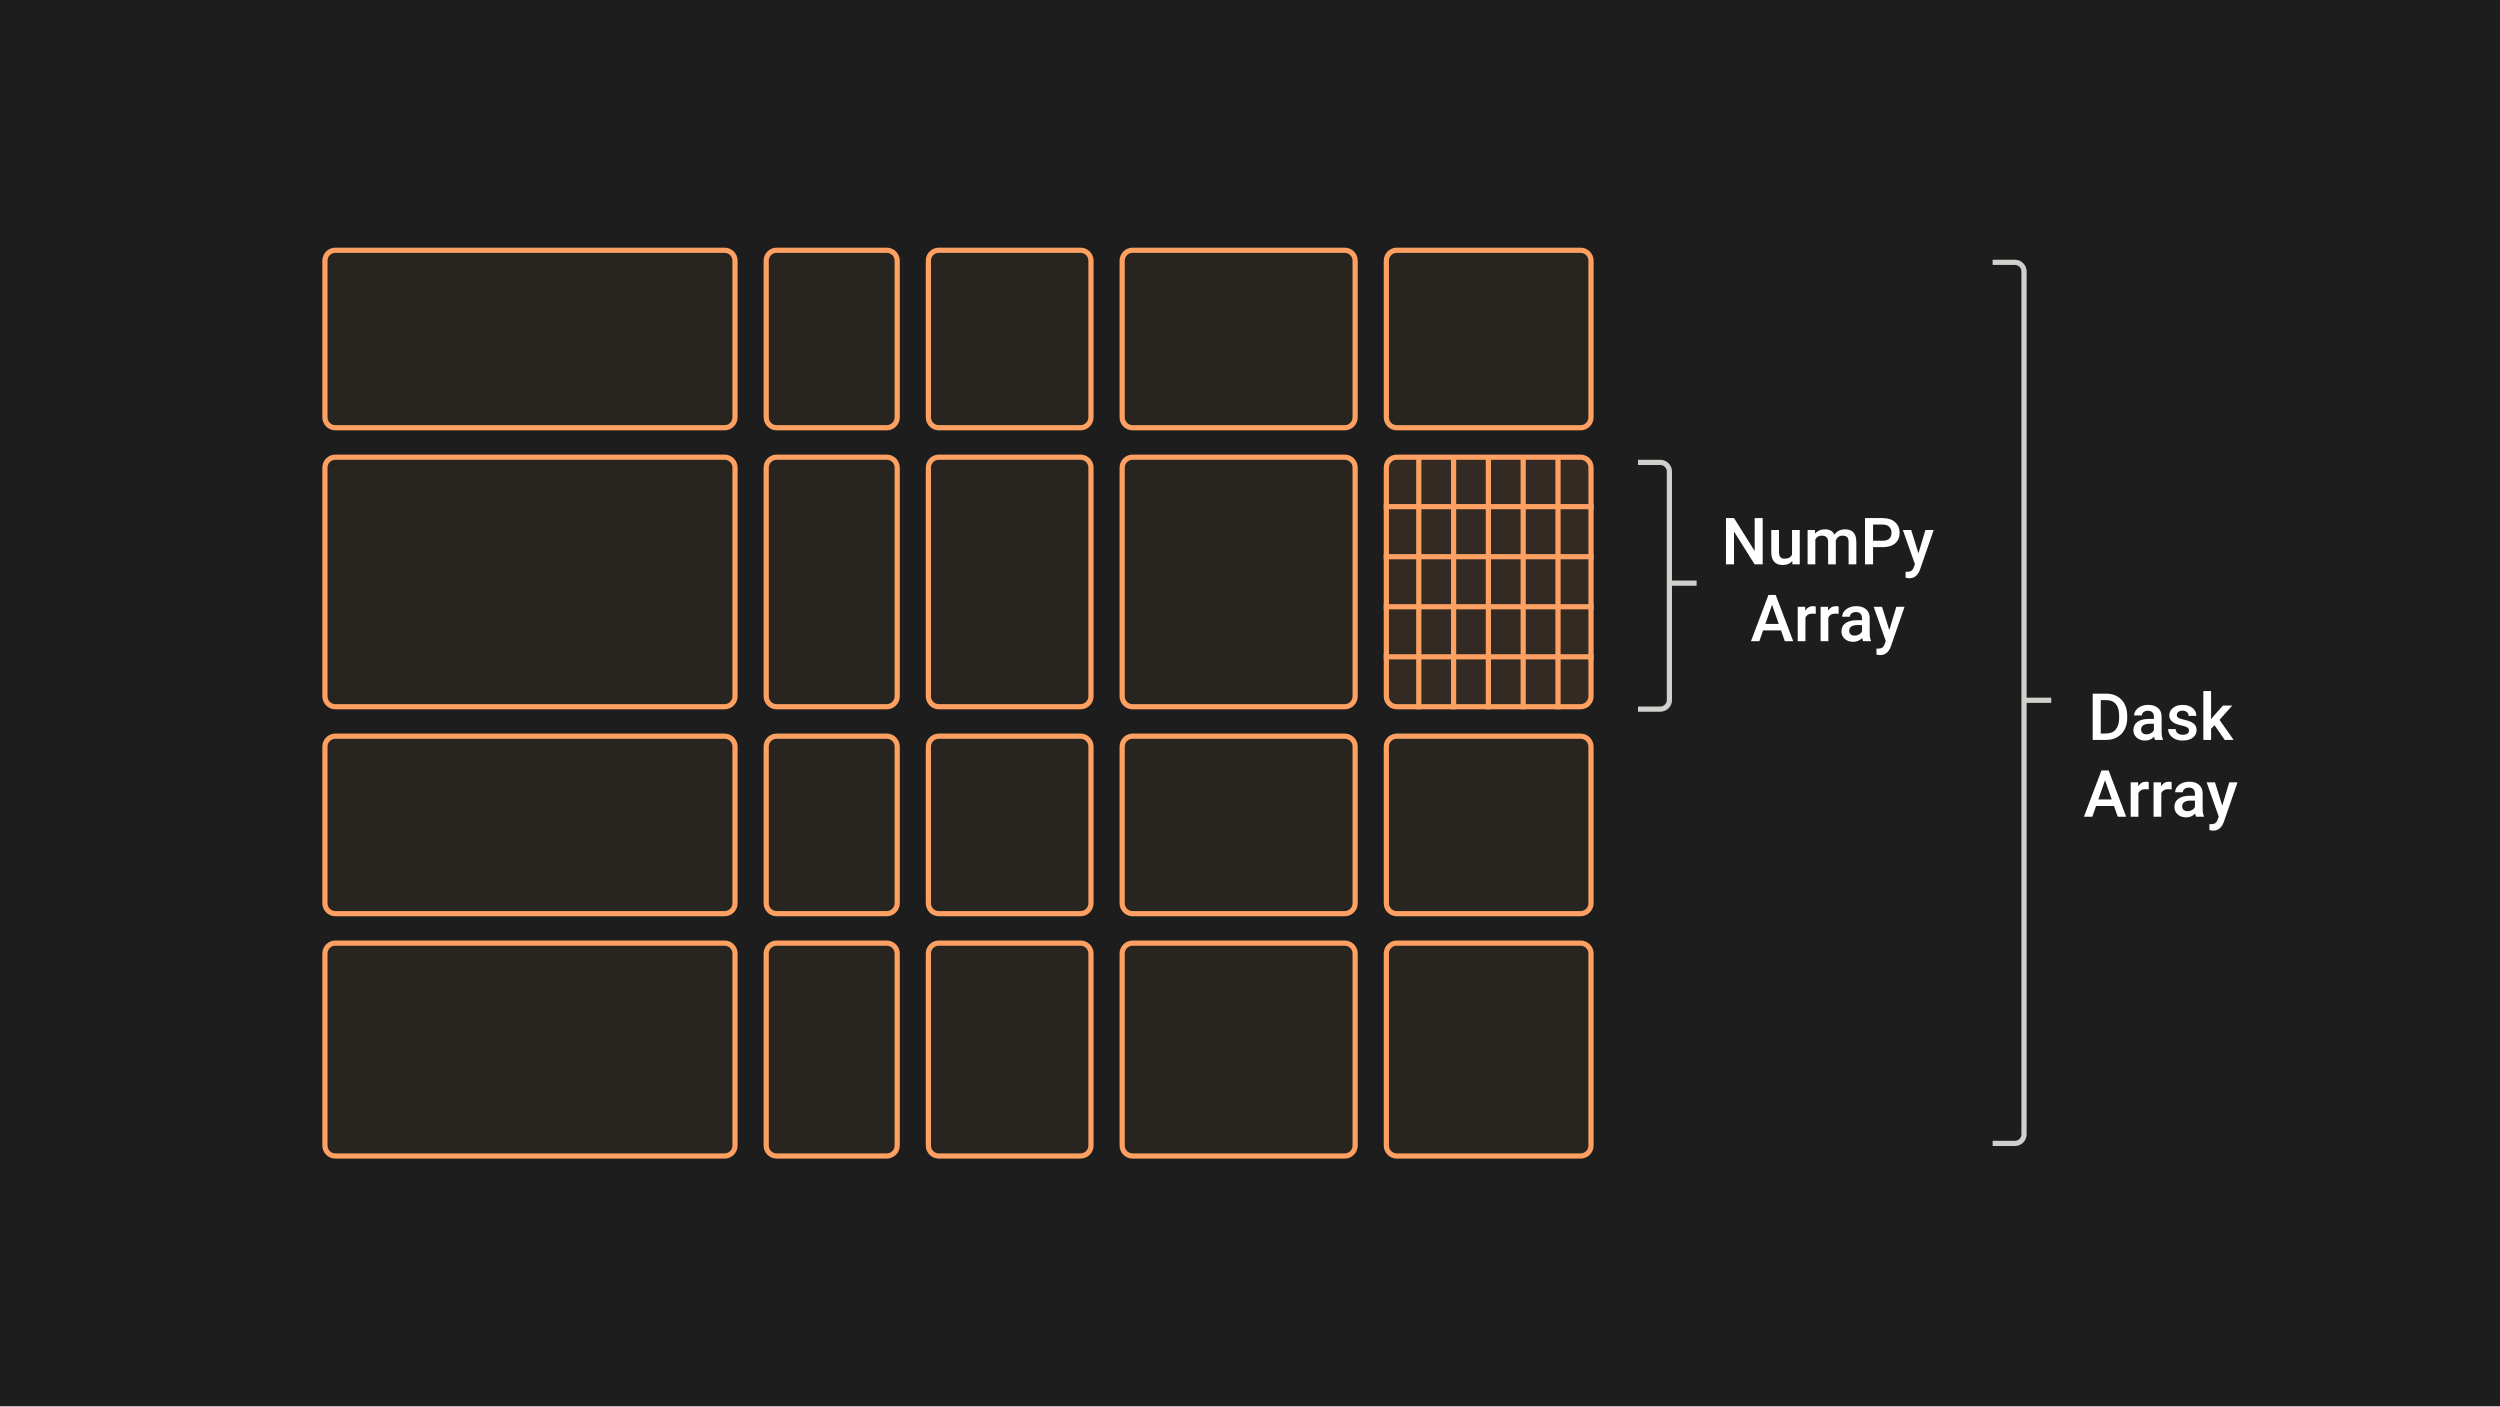
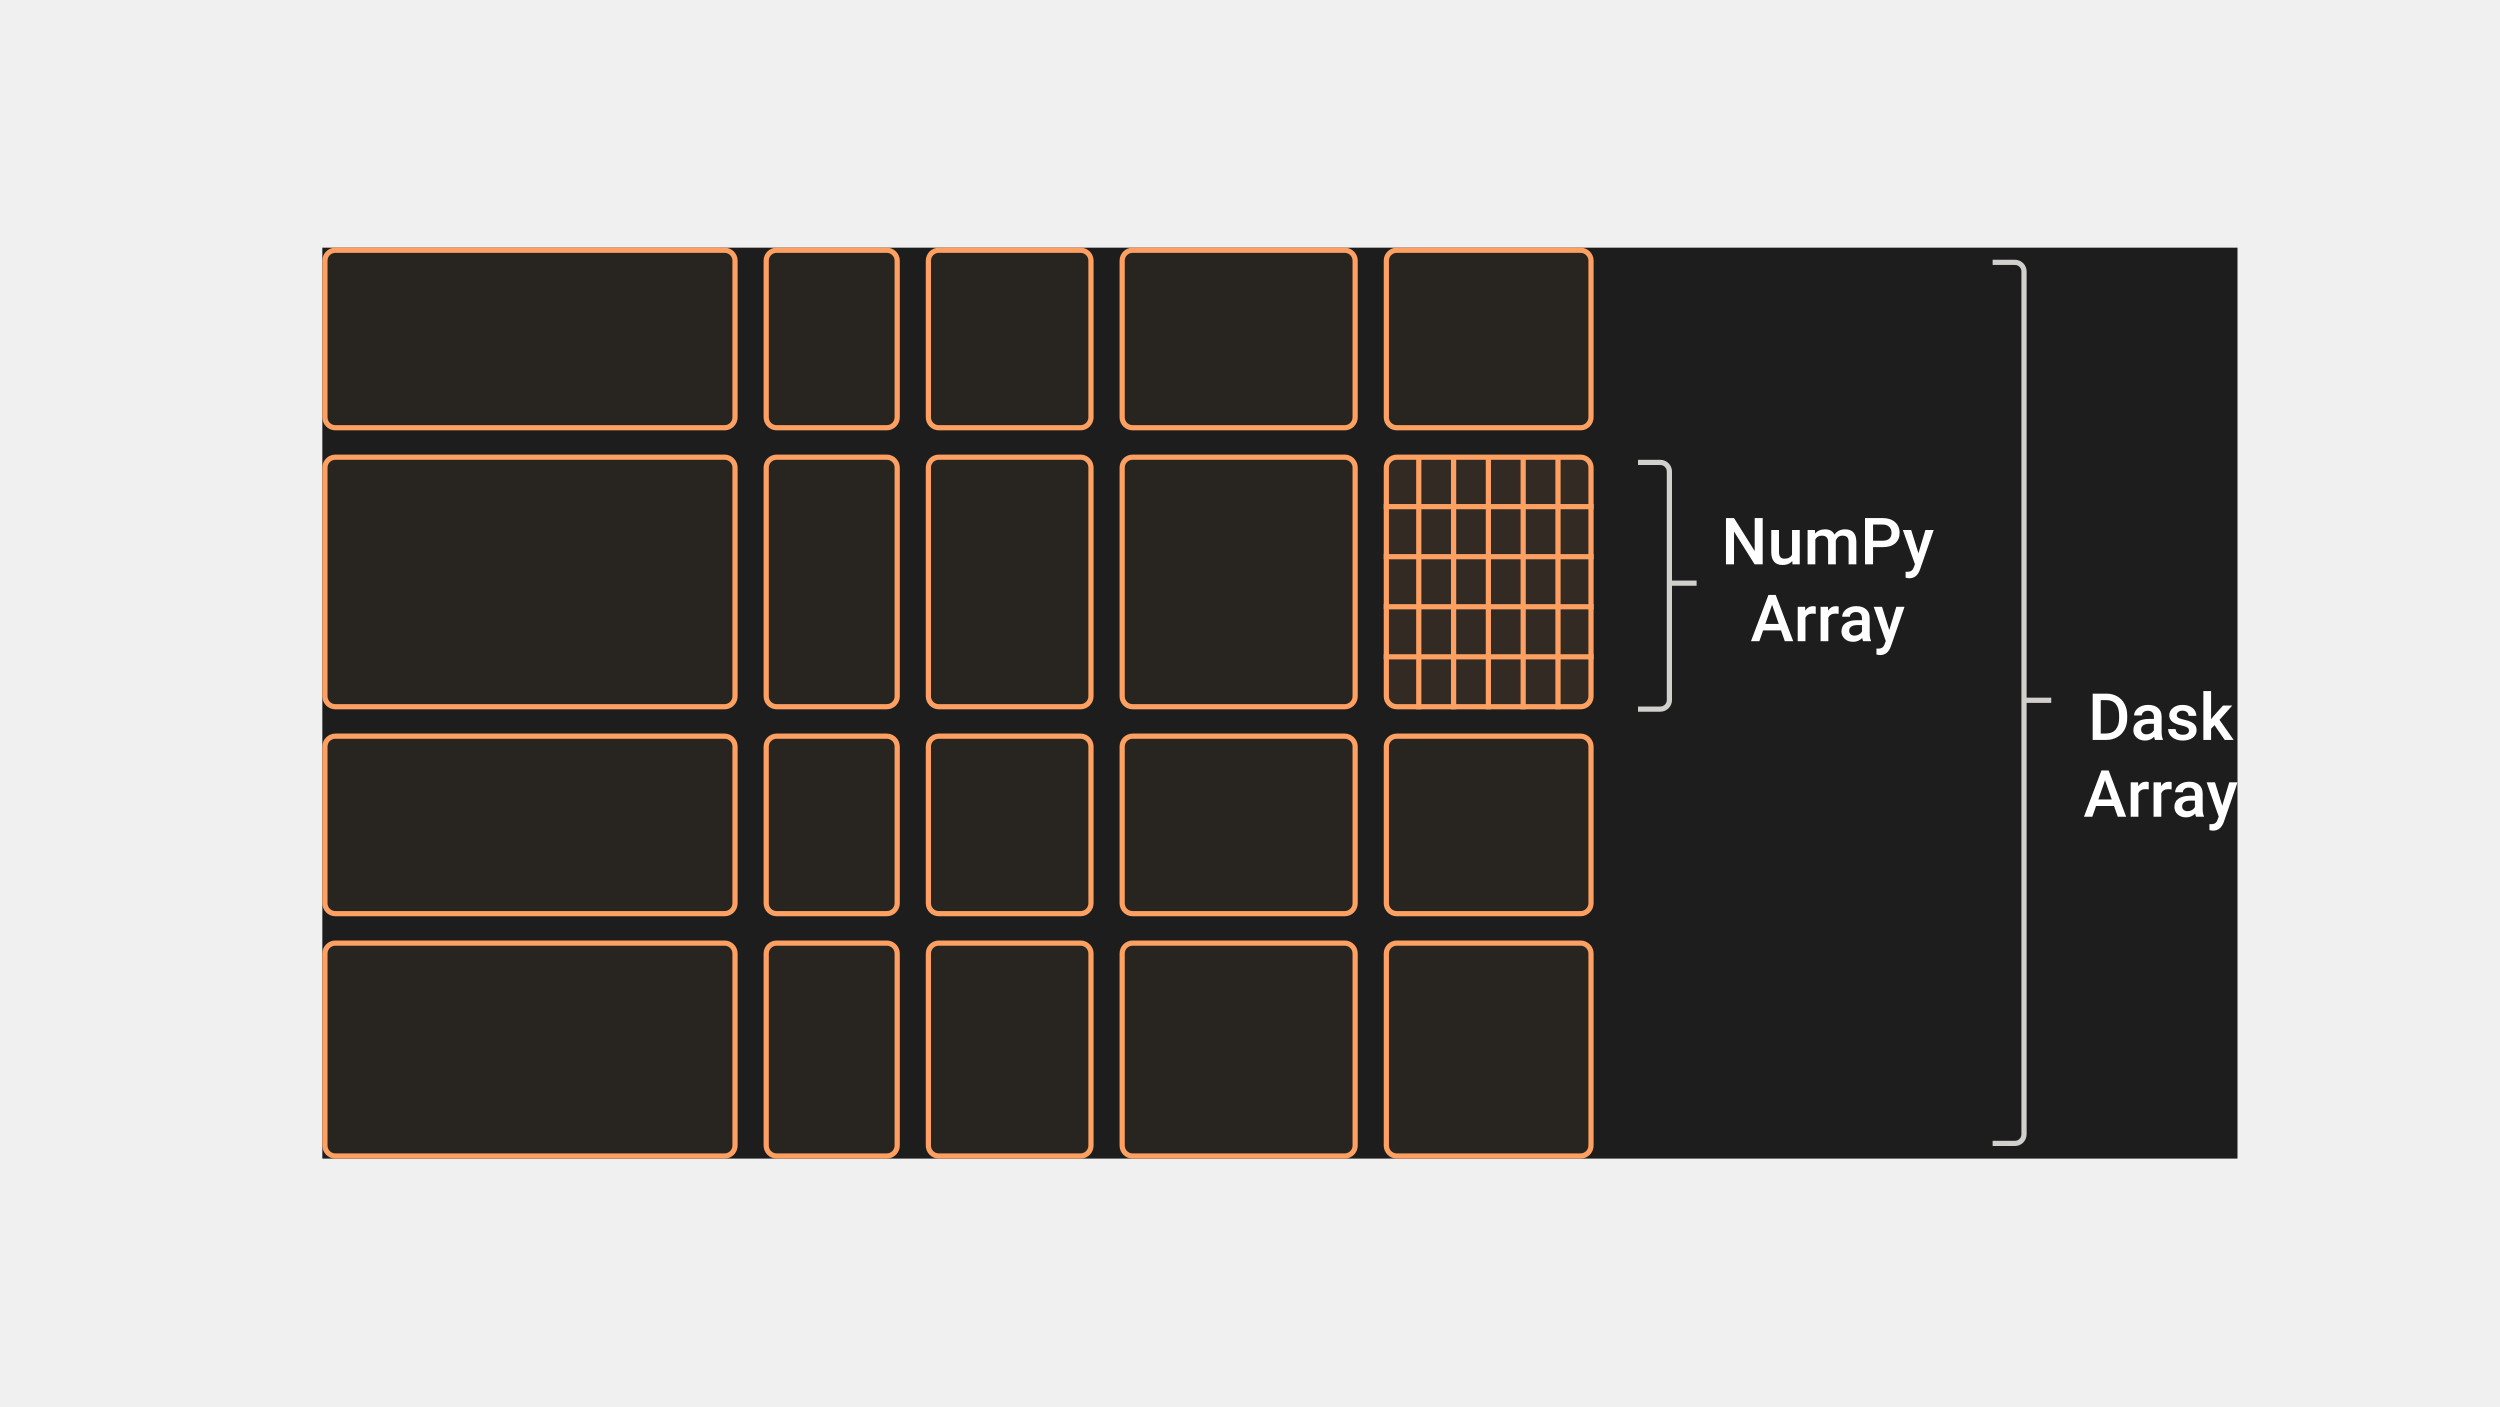
- <svg xmlns="http://www.w3.org/2000/svg" width="1920" height="1080" viewBox="0 0 1920 1080" fill="none">
-   <rect width="1920" height="1080" fill="#1D1D1D" />
-   <rect x="249.547" y="192.194" width="314.95" height="136.308" rx="8" fill="#FDA061" fill-opacity="0.05" stroke="#FDA061" stroke-width="4" />
-   <rect x="588.445" y="192.194" width="100.601" height="136.308" rx="8" fill="#FDA061" fill-opacity="0.05" stroke="#FDA061" stroke-width="4" />
-   <rect x="712.995" y="192.194" width="124.878" height="136.308" rx="8" fill="#FDA061" fill-opacity="0.05" stroke="#FDA061" stroke-width="4" />
-   <rect x="861.823" y="192.194" width="178.935" height="136.308" rx="8" fill="#FDA061" fill-opacity="0.05" stroke="#FDA061" stroke-width="4" />
-   <rect x="1064.71" y="192.194" width="157.184" height="136.308" rx="8" fill="#FDA061" fill-opacity="0.05" stroke="#FDA061" stroke-width="4" />
-   <rect x="249.547" y="565.379" width="314.95" height="136.308" rx="8" fill="#FDA061" fill-opacity="0.05" stroke="#FDA061" stroke-width="4" />
-   <rect x="588.445" y="565.379" width="100.601" height="136.308" rx="8" fill="#FDA061" fill-opacity="0.05" stroke="#FDA061" stroke-width="4" />
-   <rect x="712.995" y="565.379" width="124.878" height="136.308" rx="8" fill="#FDA061" fill-opacity="0.05" stroke="#FDA061" stroke-width="4" />
-   <rect x="861.823" y="565.379" width="178.935" height="136.308" rx="8" fill="#FDA061" fill-opacity="0.05" stroke="#FDA061" stroke-width="4" />
-   <rect x="1064.71" y="565.379" width="157.184" height="136.308" rx="8" fill="#FDA061" fill-opacity="0.05" stroke="#FDA061" stroke-width="4" />
-   <rect x="249.547" y="351.121" width="314.95" height="191.639" rx="8" fill="#FDA061" fill-opacity="0.05" stroke="#FDA061" stroke-width="4" />
-   <rect x="588.445" y="351.121" width="100.601" height="191.639" rx="8" fill="#FDA061" fill-opacity="0.05" stroke="#FDA061" stroke-width="4" />
-   <rect x="712.995" y="351.121" width="124.878" height="191.639" rx="8" fill="#FDA061" fill-opacity="0.05" stroke="#FDA061" stroke-width="4" />
-   <rect x="861.823" y="351.121" width="178.935" height="191.639" rx="8" fill="#FDA061" fill-opacity="0.05" stroke="#FDA061" stroke-width="4" />
-   <rect x="1064.71" y="351.121" width="157.184" height="191.639" rx="8" fill="#FDA061" fill-opacity="0.1" stroke="#FDA061" stroke-width="4" />
-   <rect x="249.547" y="724.306" width="314.95" height="163.499" rx="8" fill="#FDA061" fill-opacity="0.05" stroke="#FDA061" stroke-width="4" />
-   <rect x="588.445" y="724.306" width="100.601" height="163.499" rx="8" fill="#FDA061" fill-opacity="0.05" stroke="#FDA061" stroke-width="4" />
-   <rect x="712.995" y="724.306" width="124.878" height="163.499" rx="8" fill="#FDA061" fill-opacity="0.05" stroke="#FDA061" stroke-width="4" />
-   <rect x="861.823" y="724.306" width="178.935" height="163.499" rx="8" fill="#FDA061" fill-opacity="0.05" stroke="#FDA061" stroke-width="4" />
-   <rect x="1064.71" y="724.306" width="157.184" height="163.499" rx="8" fill="#FDA061" fill-opacity="0.05" stroke="#FDA061" stroke-width="4" />
-   <line x1="1089.63" y1="351.866" x2="1089.63" y2="544.76" stroke="#FDA061" stroke-width="4" />
-   <line x1="1116.36" y1="351.866" x2="1116.36" y2="544.76" stroke="#FDA061" stroke-width="4" />
-   <line x1="1143.08" y1="351.866" x2="1143.08" y2="544.76" stroke="#FDA061" stroke-width="4" />
-   <line x1="1169.81" y1="351.866" x2="1169.81" y2="544.76" stroke="#FDA061" stroke-width="4" />
-   <line x1="1196.54" y1="351.866" x2="1196.54" y2="544.76" stroke="#FDA061" stroke-width="4" />
-   <line x1="1223.89" y1="389.101" x2="1062.71" y2="389.101" stroke="#FDA061" stroke-width="4" />
-   <line x1="1223.89" y1="427.545" x2="1062.71" y2="427.545" stroke="#FDA061" stroke-width="4" />
-   <line x1="1223.89" y1="465.988" x2="1062.71" y2="465.988" stroke="#FDA061" stroke-width="4" />
-   <line x1="1223.89" y1="504.431" x2="1062.71" y2="504.431" stroke="#FDA061" stroke-width="4" />
-   <path d="M1353.74 433.431H1347.56L1331.72 408.212V433.431H1325.54V397.884H1331.72L1347.61 423.202V397.884H1353.74V433.431ZM1376.47 430.843C1374.73 432.894 1372.26 433.92 1369.05 433.92C1366.18 433.92 1364.01 433.081 1362.53 431.405C1361.07 429.728 1360.33 427.303 1360.33 424.13V407.015H1366.27V424.056C1366.27 427.409 1367.66 429.086 1370.44 429.086C1373.32 429.086 1375.27 428.052 1376.28 425.985V407.015H1382.21V433.431H1376.62L1376.47 430.843ZM1393.83 407.015L1394 409.774C1395.86 407.609 1398.39 406.527 1401.62 406.527C1405.15 406.527 1407.57 407.878 1408.87 410.58C1410.79 407.878 1413.49 406.527 1416.97 406.527C1419.89 406.527 1422.05 407.333 1423.47 408.944C1424.9 410.555 1425.63 412.932 1425.67 416.073V433.431H1419.73V416.244C1419.73 414.567 1419.37 413.339 1418.63 412.557C1417.9 411.776 1416.69 411.385 1415 411.385C1413.65 411.385 1412.54 411.752 1411.68 412.484C1410.83 413.2 1410.24 414.144 1409.89 415.316L1409.92 433.431H1403.99V416.048C1403.9 412.94 1402.32 411.385 1399.22 411.385C1396.85 411.385 1395.16 412.354 1394.17 414.291V433.431H1388.24V407.015H1393.83ZM1438.51 420.223V433.431H1432.33V397.884H1445.93C1449.9 397.884 1453.05 398.918 1455.38 400.985C1457.72 403.052 1458.89 405.786 1458.89 409.188C1458.89 412.671 1457.75 415.381 1455.45 417.318C1453.17 419.255 1449.97 420.223 1445.86 420.223H1438.51ZM1438.51 415.267H1445.93C1448.13 415.267 1449.8 414.755 1450.96 413.729C1452.11 412.687 1452.69 411.19 1452.69 409.237C1452.69 407.316 1452.11 405.786 1450.93 404.647C1449.76 403.491 1448.15 402.897 1446.1 402.865H1438.51V415.267ZM1473.37 424.935L1478.74 407.015H1485.06L1474.57 437.435C1472.96 441.879 1470.22 444.1 1466.36 444.1C1465.5 444.1 1464.55 443.954 1463.51 443.661V439.071L1464.63 439.144C1466.13 439.144 1467.25 438.867 1468 438.314C1468.76 437.777 1469.37 436.866 1469.81 435.58L1470.66 433.309L1461.38 407.015H1467.78L1473.37 424.935ZM1367.83 484.155H1354.06L1351.18 492.431H1344.76L1358.18 456.884H1363.73L1377.18 492.431H1370.73L1367.83 484.155ZM1355.79 479.174H1366.09L1360.94 464.428L1355.79 479.174ZM1394.49 471.435C1393.71 471.305 1392.9 471.24 1392.07 471.24C1389.35 471.24 1387.52 472.282 1386.58 474.365V492.431H1380.65V466.015H1386.31L1386.46 468.969C1387.89 466.674 1389.87 465.527 1392.41 465.527C1393.26 465.527 1393.96 465.641 1394.51 465.869L1394.49 471.435ZM1412.07 471.435C1411.29 471.305 1410.48 471.24 1409.65 471.24C1406.93 471.24 1405.1 472.282 1404.16 474.365V492.431H1398.22V466.015H1403.89L1404.03 468.969C1405.47 466.674 1407.45 465.527 1409.99 465.527C1410.84 465.527 1411.54 465.641 1412.09 465.869L1412.07 471.435ZM1430.87 492.431C1430.6 491.927 1430.38 491.105 1430.18 489.965C1428.29 491.935 1425.98 492.92 1423.25 492.92C1420.6 492.92 1418.43 492.163 1416.75 490.649C1415.08 489.135 1414.24 487.264 1414.24 485.034C1414.24 482.218 1415.28 480.061 1417.36 478.564C1419.46 477.05 1422.46 476.294 1426.35 476.294H1429.99V474.56C1429.99 473.193 1429.6 472.102 1428.84 471.289C1428.07 470.459 1426.91 470.044 1425.35 470.044C1424 470.044 1422.89 470.385 1422.03 471.069C1421.16 471.736 1420.73 472.591 1420.73 473.632H1414.8C1414.8 472.184 1415.28 470.833 1416.24 469.58C1417.2 468.31 1418.5 467.317 1420.15 466.601C1421.81 465.885 1423.66 465.527 1425.69 465.527C1428.78 465.527 1431.25 466.308 1433.09 467.871C1434.93 469.417 1435.87 471.598 1435.92 474.414V486.328C1435.92 488.704 1436.25 490.6 1436.92 492.016V492.431H1430.87ZM1424.35 488.159C1425.52 488.159 1426.62 487.874 1427.64 487.304C1428.68 486.735 1429.47 485.97 1429.99 485.009V480.029H1426.79C1424.59 480.029 1422.94 480.411 1421.83 481.176C1420.73 481.941 1420.17 483.024 1420.17 484.423C1420.17 485.563 1420.55 486.474 1421.3 487.158C1422.06 487.825 1423.08 488.159 1424.35 488.159ZM1450.98 483.935L1456.35 466.015H1462.68L1452.18 496.435C1450.57 500.879 1447.83 503.1 1443.98 503.1C1443.11 503.1 1442.16 502.954 1441.12 502.661V498.071L1442.24 498.144C1443.74 498.144 1444.86 497.867 1445.61 497.314C1446.38 496.777 1446.98 495.866 1447.42 494.58L1448.27 492.309L1439 466.015H1445.39L1450.98 483.935Z" fill="white" />
-   <path d="M1607.19 568.26V532.713H1617.69C1620.83 532.713 1623.61 533.413 1626.04 534.813C1628.48 536.212 1630.37 538.198 1631.7 540.77C1633.04 543.341 1633.7 546.287 1633.7 549.608V551.39C1633.7 554.759 1633.03 557.721 1631.68 560.277C1630.34 562.832 1628.43 564.801 1625.94 566.185C1623.47 567.568 1620.63 568.26 1617.42 568.26H1607.19ZM1613.37 537.694V563.328H1617.4C1620.64 563.328 1623.12 562.319 1624.84 560.301C1626.58 558.267 1627.47 555.353 1627.5 551.561V549.583C1627.5 545.726 1626.67 542.78 1624.99 540.745C1623.31 538.711 1620.88 537.694 1617.69 537.694H1613.37ZM1655.07 568.26C1654.81 567.755 1654.58 566.934 1654.38 565.794C1652.5 567.764 1650.18 568.748 1647.45 568.748C1644.8 568.748 1642.63 567.991 1640.96 566.478C1639.28 564.964 1638.44 563.092 1638.44 560.863C1638.44 558.047 1639.48 555.89 1641.57 554.393C1643.67 552.879 1646.66 552.122 1650.55 552.122H1654.19V550.389C1654.19 549.022 1653.81 547.931 1653.04 547.117C1652.28 546.287 1651.11 545.872 1649.55 545.872C1648.2 545.872 1647.09 546.214 1646.23 546.898C1645.37 547.565 1644.94 548.42 1644.94 549.461H1639C1639 548.013 1639.48 546.662 1640.44 545.408C1641.4 544.139 1642.71 543.146 1644.35 542.43C1646.01 541.714 1647.86 541.356 1649.89 541.356C1652.98 541.356 1655.45 542.137 1657.29 543.699C1659.13 545.246 1660.07 547.427 1660.12 550.242V562.156C1660.12 564.533 1660.45 566.429 1661.12 567.845V568.26H1655.07ZM1648.55 563.988C1649.72 563.988 1650.82 563.703 1651.84 563.133C1652.89 562.563 1653.67 561.798 1654.19 560.838V555.858H1650.99C1648.79 555.858 1647.14 556.24 1646.03 557.005C1644.93 557.77 1644.37 558.852 1644.37 560.252C1644.37 561.392 1644.75 562.303 1645.5 562.987C1646.26 563.654 1647.28 563.988 1648.55 563.988ZM1681.14 561.082C1681.14 560.024 1680.7 559.219 1679.82 558.665C1678.96 558.112 1677.52 557.624 1675.5 557.2C1673.48 556.777 1671.8 556.24 1670.45 555.589C1667.49 554.157 1666 552.082 1666 549.364C1666 547.085 1666.96 545.181 1668.89 543.651C1670.81 542.121 1673.25 541.356 1676.21 541.356C1679.37 541.356 1681.91 542.137 1683.85 543.699C1685.8 545.262 1686.78 547.288 1686.78 549.779H1680.85C1680.85 548.639 1680.43 547.695 1679.58 546.947C1678.73 546.182 1677.61 545.799 1676.21 545.799C1674.91 545.799 1673.84 546.1 1673.01 546.702C1672.2 547.305 1671.79 548.11 1671.79 549.119C1671.79 550.031 1672.17 550.739 1672.94 551.243C1673.7 551.748 1675.25 552.261 1677.58 552.781C1679.9 553.286 1681.73 553.896 1683.05 554.613C1684.38 555.312 1685.36 556.159 1686 557.152C1686.65 558.144 1686.98 559.349 1686.98 560.765C1686.98 563.141 1685.99 565.07 1684.02 566.551C1682.05 568.016 1679.47 568.748 1676.28 568.748C1674.12 568.748 1672.19 568.358 1670.5 567.576C1668.8 566.795 1667.49 565.721 1666.54 564.354C1665.6 562.987 1665.13 561.514 1665.13 559.935H1670.89C1670.97 561.335 1671.5 562.417 1672.47 563.182C1673.45 563.931 1674.74 564.305 1676.36 564.305C1677.92 564.305 1679.11 564.012 1679.92 563.426C1680.73 562.824 1681.14 562.043 1681.14 561.082ZM1700.75 556.932L1698.11 559.642V568.26H1692.18V530.76H1698.11V552.391L1699.96 550.072L1707.26 541.844H1714.39L1704.58 552.855L1715.44 568.26H1708.58L1700.75 556.932ZM1623.55 618.984H1609.78L1606.9 627.26H1600.48L1613.9 591.713H1619.45L1632.9 627.26H1626.45L1623.55 618.984ZM1611.51 614.003H1621.82L1616.66 599.257L1611.51 614.003ZM1650.21 606.264C1649.43 606.134 1648.62 606.069 1647.79 606.069C1645.07 606.069 1643.24 607.11 1642.3 609.194V627.26H1636.37V600.844H1642.03L1642.18 603.798C1643.61 601.503 1645.59 600.356 1648.13 600.356C1648.98 600.356 1649.68 600.47 1650.23 600.698L1650.21 606.264ZM1667.79 606.264C1667.01 606.134 1666.2 606.069 1665.37 606.069C1662.65 606.069 1660.82 607.11 1659.88 609.194V627.26H1653.94V600.844H1659.61L1659.75 603.798C1661.19 601.503 1663.17 600.356 1665.71 600.356C1666.56 600.356 1667.26 600.47 1667.81 600.698L1667.79 606.264ZM1686.59 627.26C1686.33 626.755 1686.1 625.934 1685.9 624.794C1684.01 626.764 1681.7 627.748 1678.97 627.748C1676.32 627.748 1674.15 626.991 1672.47 625.478C1670.8 623.964 1669.96 622.092 1669.96 619.863C1669.96 617.047 1671 614.89 1673.08 613.393C1675.18 611.879 1678.18 611.122 1682.07 611.122H1685.71V609.389C1685.71 608.022 1685.32 606.931 1684.56 606.117C1683.79 605.287 1682.63 604.872 1681.07 604.872C1679.72 604.872 1678.61 605.214 1677.75 605.898C1676.89 606.565 1676.45 607.42 1676.45 608.461H1670.52C1670.52 607.013 1671 605.662 1671.96 604.408C1672.92 603.139 1674.22 602.146 1675.87 601.43C1677.53 600.714 1679.38 600.356 1681.41 600.356C1684.5 600.356 1686.97 601.137 1688.81 602.699C1690.65 604.246 1691.59 606.427 1691.64 609.242V621.156C1691.64 623.533 1691.97 625.429 1692.64 626.845V627.26H1686.59ZM1680.07 622.988C1681.24 622.988 1682.34 622.703 1683.36 622.133C1684.4 621.563 1685.19 620.798 1685.71 619.838V614.858H1682.51C1680.31 614.858 1678.66 615.24 1677.55 616.005C1676.45 616.77 1675.89 617.852 1675.89 619.252C1675.89 620.392 1676.27 621.303 1677.02 621.987C1677.78 622.654 1678.8 622.988 1680.07 622.988ZM1706.7 618.764L1712.07 600.844H1718.4L1707.9 631.264C1706.29 635.707 1703.55 637.929 1699.7 637.929C1698.83 637.929 1697.88 637.782 1696.84 637.49V632.9L1697.96 632.973C1699.46 632.973 1700.58 632.696 1701.33 632.143C1702.1 631.606 1702.7 630.694 1703.14 629.408L1703.99 627.138L1694.72 600.844H1701.11L1706.7 618.764Z" fill="white" />
-   <path d="M1530.34 201.473H1547.45C1551.31 201.473 1554.45 204.607 1554.45 208.473V871.139C1554.45 875.005 1551.31 878.139 1547.45 878.139H1530.34" stroke="#D2D0CC" stroke-width="4" />
-   <line x1="1554.45" y1="537.806" x2="1575.34" y2="537.806" stroke="#D2D0CC" stroke-width="4" />
-   <path d="M1258 355.132H1275.1C1278.97 355.132 1282.1 358.266 1282.1 362.132V537.599C1282.1 541.465 1278.97 544.599 1275.1 544.599H1258" stroke="#D2D0CC" stroke-width="4" />
-   <line x1="1282.1" y1="447.866" x2="1303" y2="447.866" stroke="#D2D0CC" stroke-width="4" />
+ <svg xmlns="http://www.w3.org/2000/svg" width="1920" height="1080" viewBox="0 0 1920 1080" fill="none" version="1.1" id="svg1913">
+   <defs id="defs1917">
+     <clipPath clipPathUnits="userSpaceOnUse" id="clipPath2334">
+       <rect style="fill:#0000ff;fill-rule:evenodd" id="rect2336" width="1620.997" height="878.53" x="164.619" y="122.625" />
+     </clipPath>
+   </defs>
+   <rect width="1920" height="1080" fill="#1d1d1d" id="rect1841" x="0" y="0" clip-path="url(#clipPath2334)" transform="matrix(0.9073754,0,0,0.7963426,98.1754,92.54273)" />
+   <rect x="1064.71" y="351.121" width="157.184" height="191.639" rx="8" fill="#fda061" fill-opacity="0.1" stroke="#fda061" stroke-width="4" id="rect1871" />
+   <line x1="1089.63" y1="351.866" x2="1089.63" y2="544.76" stroke="#fda061" stroke-width="4" id="line1883" />
+   <line x1="1116.36" y1="351.866" x2="1116.36" y2="544.76" stroke="#fda061" stroke-width="4" id="line1885" />
+   <line x1="1143.08" y1="351.866" x2="1143.08" y2="544.76" stroke="#fda061" stroke-width="4" id="line1887" />
+   <line x1="1169.81" y1="351.866" x2="1169.81" y2="544.76" stroke="#fda061" stroke-width="4" id="line1889" />
+   <line x1="1196.54" y1="351.866" x2="1196.54" y2="544.76" stroke="#fda061" stroke-width="4" id="line1891" />
+   <line x1="1223.89" y1="389.101" x2="1062.71" y2="389.101" stroke="#fda061" stroke-width="4" id="line1893" />
+   <line x1="1223.89" y1="504.431" x2="1062.71" y2="504.431" stroke="#fda061" stroke-width="4" id="line1899" />
+   <path d="m 1353.74,433.431 h -6.18 l -15.84,-25.219 v 25.219 h -6.18 v -35.547 h 6.18 l 15.89,25.318 v -25.318 h 6.13 z m 22.73,-2.588 c -1.74,2.051 -4.21,3.077 -7.42,3.077 -2.87,0 -5.04,-0.839 -6.52,-2.515 -1.46,-1.677 -2.2,-4.102 -2.2,-7.275 v -17.115 h 5.94 v 17.041 c 0,3.353 1.39,5.03 4.17,5.03 2.88,0 4.83,-1.034 5.84,-3.101 v -18.97 h 5.93 v 26.416 h -5.59 z m 17.36,-23.828 0.17,2.759 c 1.86,-2.165 4.39,-3.247 7.62,-3.247 3.53,0 5.95,1.351 7.25,4.053 1.92,-2.702 4.62,-4.053 8.1,-4.053 2.92,0 5.08,0.806 6.5,2.417 1.43,1.611 2.16,3.988 2.2,7.129 v 17.358 h -5.94 v -17.187 c 0,-1.677 -0.36,-2.905 -1.1,-3.687 -0.73,-0.781 -1.94,-1.172 -3.63,-1.172 -1.35,0 -2.46,0.367 -3.32,1.099 -0.85,0.716 -1.44,1.66 -1.79,2.832 l 0.03,18.115 h -5.93 v -17.383 c -0.09,-3.108 -1.67,-4.663 -4.77,-4.663 -2.37,0 -4.06,0.969 -5.05,2.906 v 19.14 h -5.93 v -26.416 z m 44.68,13.208 v 13.208 h -6.18 v -35.547 h 13.6 c 3.97,0 7.12,1.034 9.45,3.101 2.34,2.067 3.51,4.801 3.51,8.203 0,3.483 -1.14,6.193 -3.44,8.13 -2.28,1.937 -5.48,2.905 -9.59,2.905 z m 0,-4.956 h 7.42 c 2.2,0 3.87,-0.512 5.03,-1.538 1.15,-1.042 1.73,-2.539 1.73,-4.492 0,-1.921 -0.58,-3.451 -1.76,-4.59 -1.17,-1.156 -2.78,-1.75 -4.83,-1.782 h -7.59 z m 34.86,9.668 5.37,-17.92 h 6.32 l -10.49,30.42 c -1.61,4.444 -4.35,6.665 -8.21,6.665 -0.86,0 -1.81,-0.146 -2.85,-0.439 v -4.59 l 1.12,0.073 c 1.5,0 2.62,-0.277 3.37,-0.83 0.76,-0.537 1.37,-1.448 1.81,-2.734 l 0.85,-2.271 -9.28,-26.294 h 6.4 z m -105.54,59.22 h -13.77 l -2.88,8.276 h -6.42 l 13.42,-35.547 h 5.55 l 13.45,35.547 h -6.45 z m -12.04,-4.981 h 10.3 l -5.15,-14.746 z m 38.7,-7.739 c -0.78,-0.13 -1.59,-0.195 -2.42,-0.195 -2.72,0 -4.55,1.042 -5.49,3.125 v 18.066 h -5.93 v -26.416 h 5.66 l 0.15,2.954 c 1.43,-2.295 3.41,-3.442 5.95,-3.442 0.85,0 1.55,0.114 2.1,0.342 z m 17.58,0 c -0.78,-0.13 -1.59,-0.195 -2.42,-0.195 -2.72,0 -4.55,1.042 -5.49,3.125 v 18.066 h -5.94 v -26.416 h 5.67 l 0.14,2.954 c 1.44,-2.295 3.42,-3.442 5.96,-3.442 0.85,0 1.55,0.114 2.1,0.342 z m 18.8,20.996 c -0.27,-0.504 -0.49,-1.326 -0.69,-2.466 -1.89,1.97 -4.2,2.955 -6.93,2.955 -2.65,0 -4.82,-0.757 -6.5,-2.271 -1.67,-1.514 -2.51,-3.385 -2.51,-5.615 0,-2.816 1.04,-4.973 3.12,-6.47 2.1,-1.514 5.1,-2.27 8.99,-2.27 h 3.64 v -1.734 c 0,-1.367 -0.39,-2.458 -1.15,-3.271 -0.77,-0.83 -1.93,-1.245 -3.49,-1.245 -1.35,0 -2.46,0.341 -3.32,1.025 -0.87,0.667 -1.3,1.522 -1.3,2.563 h -5.93 c 0,-1.448 0.48,-2.799 1.44,-4.052 0.96,-1.27 2.26,-2.263 3.91,-2.979 1.66,-0.716 3.51,-1.074 5.54,-1.074 3.09,0 5.56,0.781 7.4,2.344 1.84,1.546 2.78,3.727 2.83,6.543 v 11.914 c 0,2.376 0.33,4.272 1,5.688 v 0.415 z m -6.52,-4.272 c 1.17,0 2.27,-0.285 3.29,-0.855 1.04,-0.569 1.83,-1.334 2.35,-2.295 v -4.98 h -3.2 c -2.2,0 -3.85,0.382 -4.96,1.147 -1.1,0.765 -1.66,1.848 -1.66,3.247 0,1.14 0.38,2.051 1.13,2.735 0.76,0.667 1.78,1.001 3.05,1.001 z m 26.63,-4.224 5.37,-17.92 h 6.33 l -10.5,30.42 c -1.61,4.444 -4.35,6.665 -8.2,6.665 -0.87,0 -1.82,-0.146 -2.86,-0.439 v -4.59 l 1.12,0.073 c 1.5,0 2.62,-0.277 3.37,-0.83 0.77,-0.537 1.37,-1.448 1.81,-2.734 l 0.85,-2.271 -9.27,-26.294 h 6.39 z" fill="#ffffff" id="path1901" />
+   <g id="g2102">
+     <rect x="249.547" y="192.194" width="314.95" height="136.308" rx="8" fill="#fda061" fill-opacity="0.05" stroke="#fda061" stroke-width="4" id="rect1843" />
+     <rect x="588.445" y="192.194" width="100.601" height="136.308" rx="8" fill="#fda061" fill-opacity="0.05" stroke="#fda061" stroke-width="4" id="rect1845" />
+     <rect x="712.995" y="192.194" width="124.878" height="136.308" rx="8" fill="#fda061" fill-opacity="0.05" stroke="#fda061" stroke-width="4" id="rect1847" />
+     <rect x="861.823" y="192.194" width="178.935" height="136.308" rx="8" fill="#fda061" fill-opacity="0.05" stroke="#fda061" stroke-width="4" id="rect1849" />
+     <rect x="1064.71" y="192.194" width="157.184" height="136.308" rx="8" fill="#fda061" fill-opacity="0.05" stroke="#fda061" stroke-width="4" id="rect1851" />
+     <rect x="249.547" y="565.379" width="314.95" height="136.308" rx="8" fill="#fda061" fill-opacity="0.05" stroke="#fda061" stroke-width="4" id="rect1853" />
+     <rect x="588.445" y="565.379" width="100.601" height="136.308" rx="8" fill="#fda061" fill-opacity="0.05" stroke="#fda061" stroke-width="4" id="rect1855" />
+     <rect x="712.995" y="565.379" width="124.878" height="136.308" rx="8" fill="#fda061" fill-opacity="0.05" stroke="#fda061" stroke-width="4" id="rect1857" />
+     <rect x="861.823" y="565.379" width="178.935" height="136.308" rx="8" fill="#fda061" fill-opacity="0.05" stroke="#fda061" stroke-width="4" id="rect1859" />
+     <rect x="1064.71" y="565.379" width="157.184" height="136.308" rx="8" fill="#fda061" fill-opacity="0.05" stroke="#fda061" stroke-width="4" id="rect1861" />
+     <rect x="249.547" y="351.121" width="314.95" height="191.639" rx="8" fill="#fda061" fill-opacity="0.05" stroke="#fda061" stroke-width="4" id="rect1863" />
+     <rect x="588.445" y="351.121" width="100.601" height="191.639" rx="8" fill="#fda061" fill-opacity="0.05" stroke="#fda061" stroke-width="4" id="rect1865" />
+     <rect x="712.995" y="351.121" width="124.878" height="191.639" rx="8" fill="#fda061" fill-opacity="0.05" stroke="#fda061" stroke-width="4" id="rect1867" />
+     <rect x="861.823" y="351.121" width="178.935" height="191.639" rx="8" fill="#fda061" fill-opacity="0.05" stroke="#fda061" stroke-width="4" id="rect1869" />
+     <rect x="249.547" y="724.306" width="314.95" height="163.499" rx="8" fill="#fda061" fill-opacity="0.05" stroke="#fda061" stroke-width="4" id="rect1873" />
+     <rect x="588.445" y="724.306" width="100.601" height="163.499" rx="8" fill="#fda061" fill-opacity="0.05" stroke="#fda061" stroke-width="4" id="rect1875" />
+     <rect x="712.995" y="724.306" width="124.878" height="163.499" rx="8" fill="#fda061" fill-opacity="0.05" stroke="#fda061" stroke-width="4" id="rect1877" />
+     <rect x="861.823" y="724.306" width="178.935" height="163.499" rx="8" fill="#fda061" fill-opacity="0.05" stroke="#fda061" stroke-width="4" id="rect1879" />
+     <rect x="1064.71" y="724.306" width="157.184" height="163.499" rx="8" fill="#fda061" fill-opacity="0.05" stroke="#fda061" stroke-width="4" id="rect1881" />
+     <line x1="1223.89" y1="427.545" x2="1062.71" y2="427.545" stroke="#fda061" stroke-width="4" id="line1895" />
+     <line x1="1223.89" y1="465.988" x2="1062.71" y2="465.988" stroke="#fda061" stroke-width="4" id="line1897" />
+     <path d="m 1607.19,568.26 v -35.547 h 10.5 c 3.14,0 5.92,0.7 8.35,2.1 2.44,1.399 4.33,3.385 5.66,5.957 1.34,2.571 2,5.517 2,8.838 v 1.782 c 0,3.369 -0.67,6.331 -2.02,8.887 -1.34,2.555 -3.25,4.524 -5.74,5.908 -2.47,1.383 -5.31,2.075 -8.52,2.075 z m 6.18,-30.566 v 25.634 h 4.03 c 3.24,0 5.72,-1.009 7.44,-3.027 1.74,-2.034 2.63,-4.948 2.66,-8.74 v -1.978 c 0,-3.857 -0.83,-6.803 -2.51,-8.838 -1.68,-2.034 -4.11,-3.051 -7.3,-3.051 z m 41.7,30.566 c -0.26,-0.505 -0.49,-1.326 -0.69,-2.466 -1.88,1.97 -4.2,2.954 -6.93,2.954 -2.65,0 -4.82,-0.757 -6.49,-2.27 -1.68,-1.514 -2.52,-3.386 -2.52,-5.615 0,-2.816 1.04,-4.973 3.13,-6.47 2.1,-1.514 5.09,-2.271 8.98,-2.271 h 3.64 v -1.733 c 0,-1.367 -0.38,-2.458 -1.15,-3.272 -0.76,-0.83 -1.93,-1.245 -3.49,-1.245 -1.35,0 -2.46,0.342 -3.32,1.026 -0.86,0.667 -1.29,1.522 -1.29,2.563 H 1639 c 0,-1.448 0.48,-2.799 1.44,-4.053 0.96,-1.269 2.27,-2.262 3.91,-2.978 1.66,-0.716 3.51,-1.074 5.54,-1.074 3.09,0 5.56,0.781 7.4,2.343 1.84,1.547 2.78,3.728 2.83,6.543 v 11.914 c 0,2.377 0.33,4.273 1,5.689 v 0.415 z m -6.52,-4.272 c 1.17,0 2.27,-0.285 3.29,-0.855 1.05,-0.57 1.83,-1.335 2.35,-2.295 v -4.98 h -3.2 c -2.2,0 -3.85,0.382 -4.96,1.147 -1.1,0.765 -1.66,1.847 -1.66,3.247 0,1.14 0.38,2.051 1.13,2.735 0.76,0.667 1.78,1.001 3.05,1.001 z m 32.59,-2.906 c 0,-1.058 -0.44,-1.863 -1.32,-2.417 -0.86,-0.553 -2.3,-1.041 -4.32,-1.465 -2.02,-0.423 -3.7,-0.96 -5.05,-1.611 -2.96,-1.432 -4.45,-3.507 -4.45,-6.225 0,-2.279 0.96,-4.183 2.89,-5.713 1.92,-1.53 4.36,-2.295 7.32,-2.295 3.16,0 5.7,0.781 7.64,2.343 1.95,1.563 2.93,3.589 2.93,6.08 h -5.93 c 0,-1.14 -0.42,-2.084 -1.27,-2.832 -0.85,-0.765 -1.97,-1.148 -3.37,-1.148 -1.3,0 -2.37,0.301 -3.2,0.903 -0.81,0.603 -1.22,1.408 -1.22,2.417 0,0.912 0.38,1.62 1.15,2.124 0.76,0.505 2.31,1.018 4.64,1.538 2.32,0.505 4.15,1.115 5.47,1.832 1.33,0.699 2.31,1.546 2.95,2.539 0.65,0.992 0.98,2.197 0.98,3.613 0,2.376 -0.99,4.305 -2.96,5.786 -1.97,1.465 -4.55,2.197 -7.74,2.197 -2.16,0 -4.09,-0.39 -5.78,-1.172 -1.7,-0.781 -3.01,-1.855 -3.96,-3.222 -0.94,-1.367 -1.41,-2.84 -1.41,-4.419 h 5.76 c 0.08,1.4 0.61,2.482 1.58,3.247 0.98,0.749 2.27,1.123 3.89,1.123 1.56,0 2.75,-0.293 3.56,-0.879 0.81,-0.602 1.22,-1.383 1.22,-2.344 z m 19.61,-4.15 -2.64,2.71 v 8.618 h -5.93 v -37.5 h 5.93 v 21.631 l 1.85,-2.319 7.3,-8.228 h 7.13 l -9.81,11.011 10.86,15.405 h -6.86 z m -77.2,62.052 h -13.77 l -2.88,8.276 h -6.42 l 13.42,-35.547 h 5.55 l 13.45,35.547 h -6.45 z m -12.04,-4.981 h 10.31 l -5.16,-14.746 z m 38.7,-7.739 c -0.78,-0.13 -1.59,-0.195 -2.42,-0.195 -2.72,0 -4.55,1.041 -5.49,3.125 v 18.066 h -5.93 v -26.416 h 5.66 l 0.15,2.954 c 1.43,-2.295 3.41,-3.442 5.95,-3.442 0.85,0 1.55,0.114 2.1,0.342 z m 17.58,0 c -0.78,-0.13 -1.59,-0.195 -2.42,-0.195 -2.72,0 -4.55,1.041 -5.49,3.125 v 18.066 h -5.94 v -26.416 h 5.67 l 0.14,2.954 c 1.44,-2.295 3.42,-3.442 5.96,-3.442 0.85,0 1.55,0.114 2.1,0.342 z m 18.8,20.996 c -0.26,-0.505 -0.49,-1.326 -0.69,-2.466 -1.89,1.97 -4.2,2.954 -6.93,2.954 -2.65,0 -4.82,-0.757 -6.5,-2.27 -1.67,-1.514 -2.51,-3.386 -2.51,-5.615 0,-2.816 1.04,-4.973 3.12,-6.47 2.1,-1.514 5.1,-2.271 8.99,-2.271 h 3.64 v -1.733 c 0,-1.367 -0.39,-2.458 -1.15,-3.272 -0.77,-0.83 -1.93,-1.245 -3.49,-1.245 -1.35,0 -2.46,0.342 -3.32,1.026 -0.86,0.667 -1.3,1.522 -1.3,2.563 h -5.93 c 0,-1.448 0.48,-2.799 1.44,-4.053 0.96,-1.269 2.26,-2.262 3.91,-2.978 1.66,-0.716 3.51,-1.074 5.54,-1.074 3.09,0 5.56,0.781 7.4,2.343 1.84,1.547 2.78,3.728 2.83,6.543 v 11.914 c 0,2.377 0.33,4.273 1,5.689 v 0.415 z m -6.52,-4.272 c 1.17,0 2.27,-0.285 3.29,-0.855 1.04,-0.57 1.83,-1.335 2.35,-2.295 v -4.98 h -3.2 c -2.2,0 -3.85,0.382 -4.96,1.147 -1.1,0.765 -1.66,1.847 -1.66,3.247 0,1.14 0.38,2.051 1.13,2.735 0.76,0.667 1.78,1.001 3.05,1.001 z m 26.63,-4.224 5.37,-17.92 h 6.33 l -10.5,30.42 c -1.61,4.443 -4.35,6.665 -8.2,6.665 -0.87,0 -1.82,-0.147 -2.86,-0.439 v -4.59 l 1.12,0.073 c 1.5,0 2.62,-0.277 3.37,-0.83 0.77,-0.537 1.37,-1.449 1.81,-2.735 l 0.85,-2.27 -9.27,-26.294 h 6.39 z" fill="#ffffff" id="path1903" />
+     <path d="m 1530.34,201.473 h 17.11 c 3.86,0 7,3.134 7,7 v 662.666 c 0,3.866 -3.14,7 -7,7 h -17.11" stroke="#d2d0cc" stroke-width="4" id="path1905" />
+   </g>
+   <line x1="1554.45" y1="537.806" x2="1575.34" y2="537.806" stroke="#d2d0cc" stroke-width="4" id="line1907" />
+   <path d="m 1258,355.132 h 17.1 c 3.87,0 7,3.134 7,7 v 175.467 c 0,3.866 -3.13,7 -7,7 H 1258" stroke="#d2d0cc" stroke-width="4" id="path1909" />
+   <line x1="1282.1" y1="447.866" x2="1303" y2="447.866" stroke="#d2d0cc" stroke-width="4" id="line1911" />
</svg>
